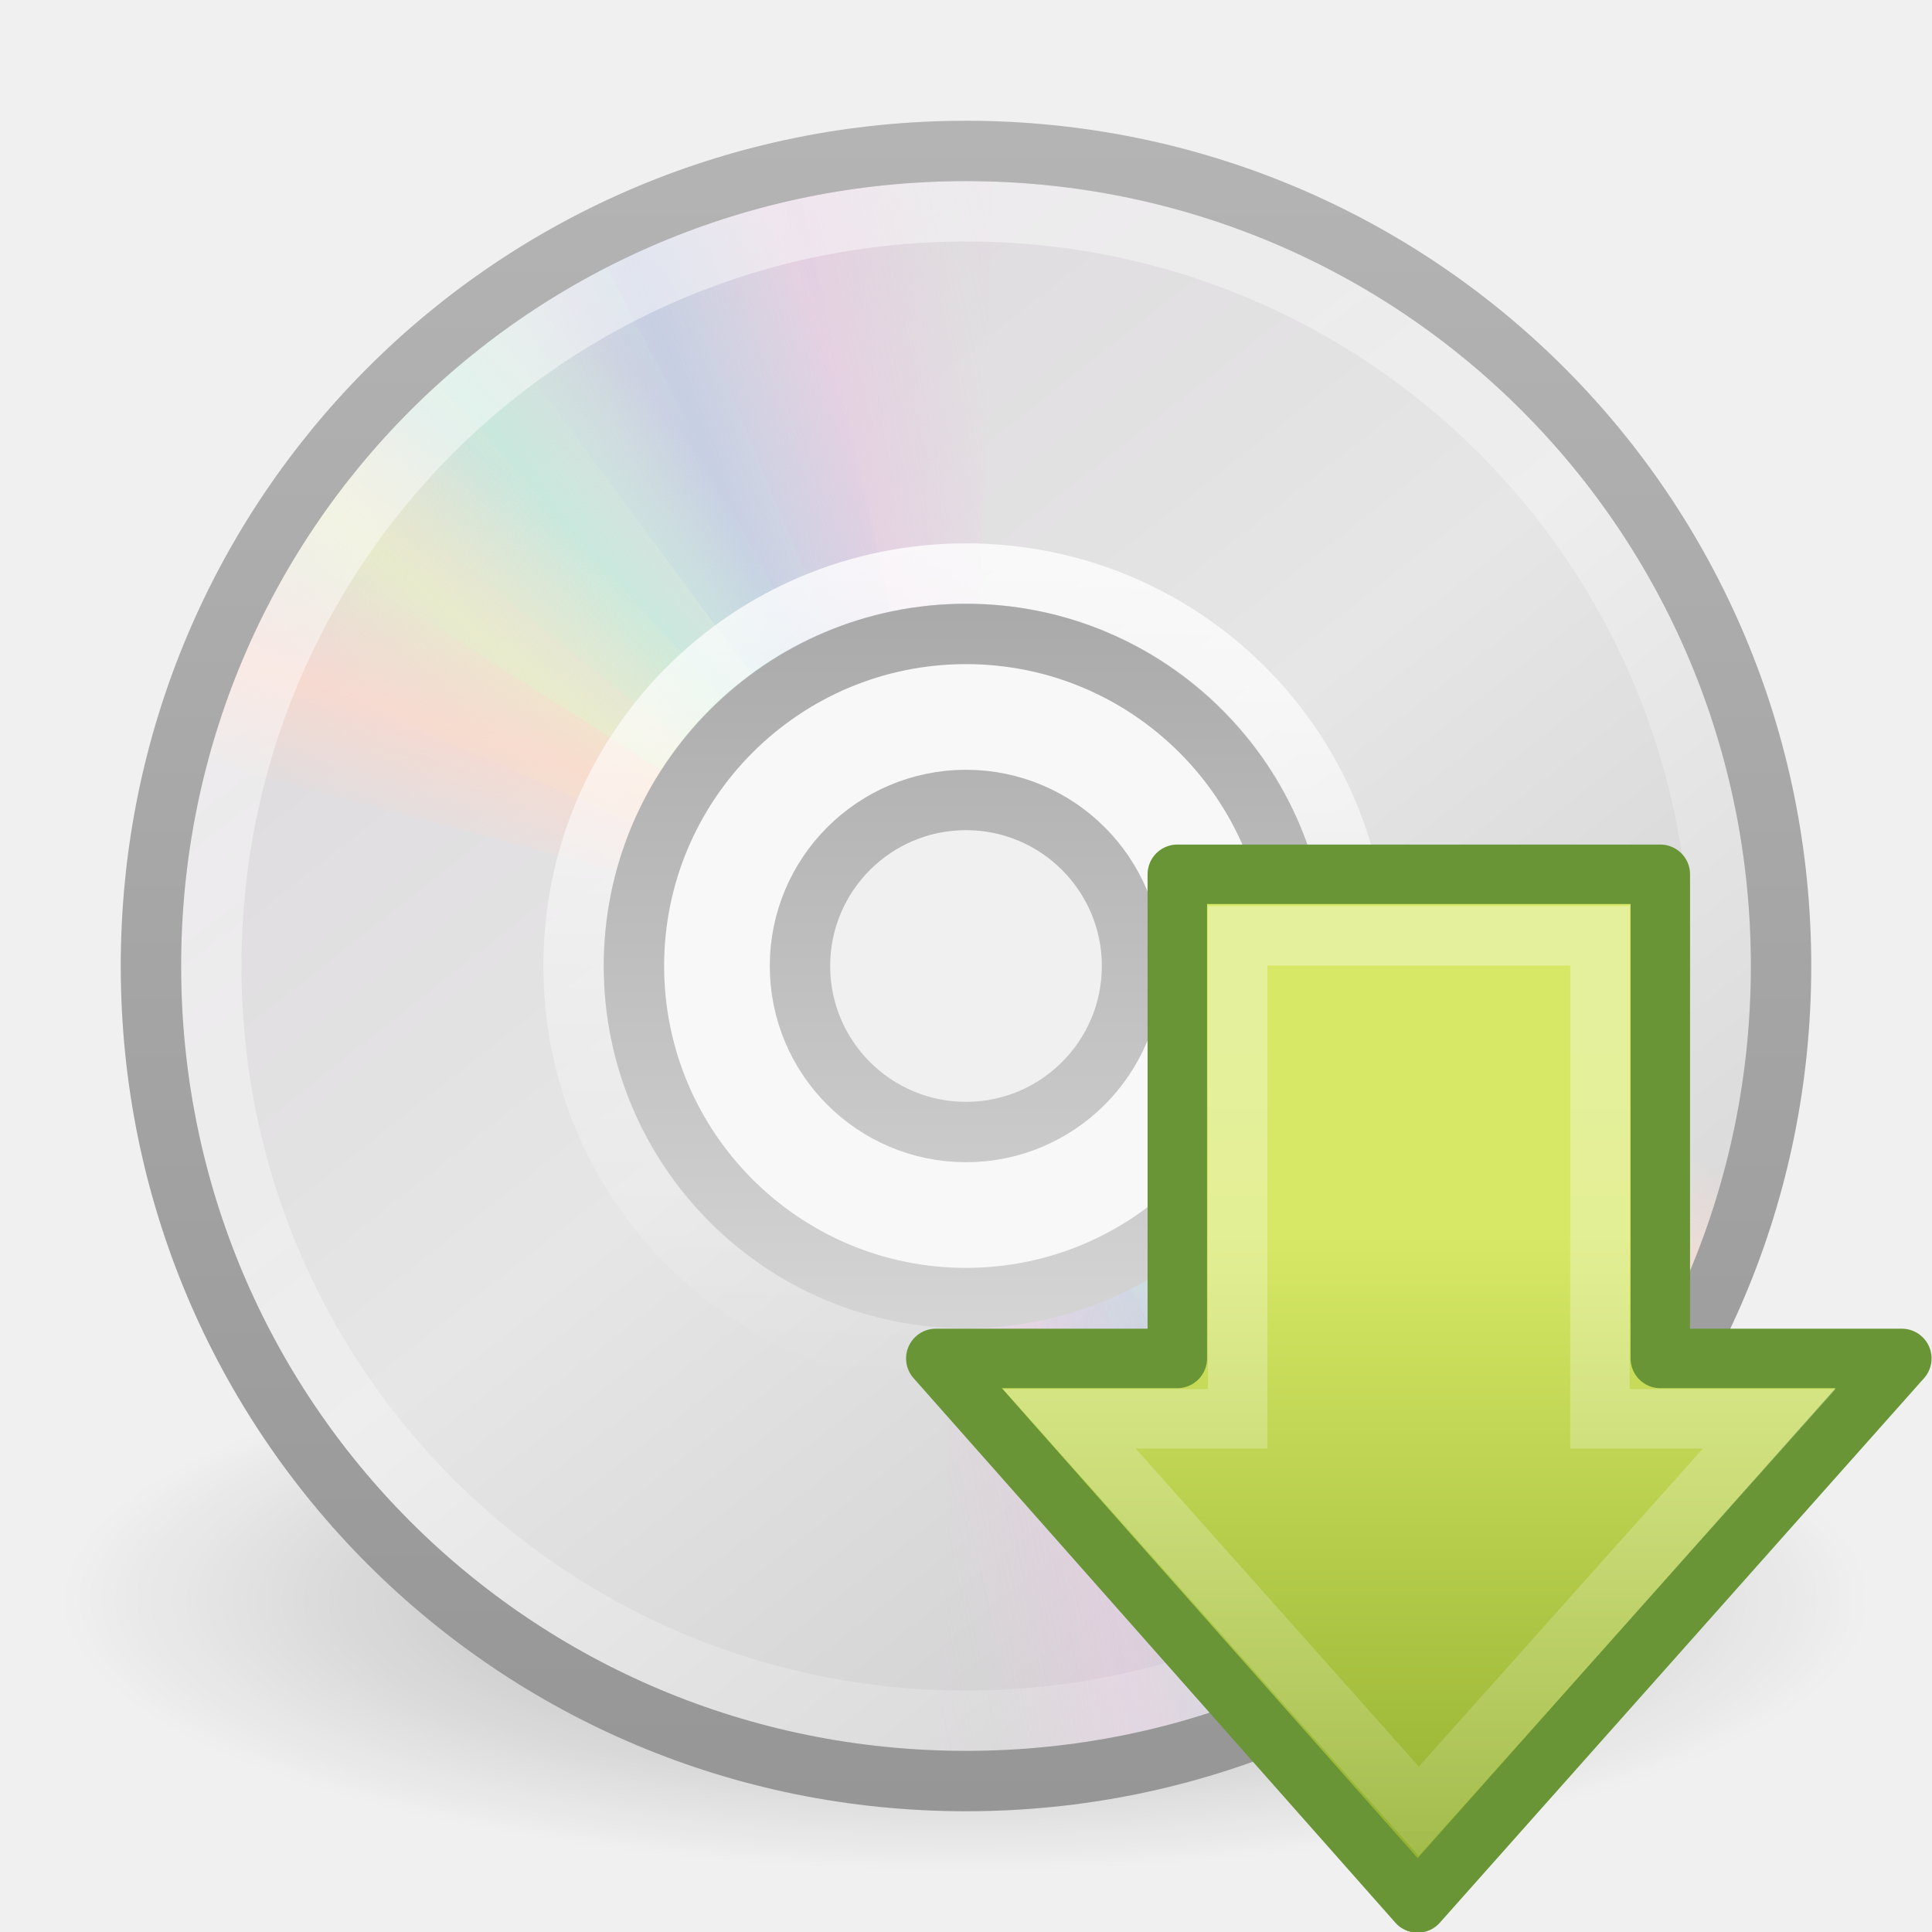
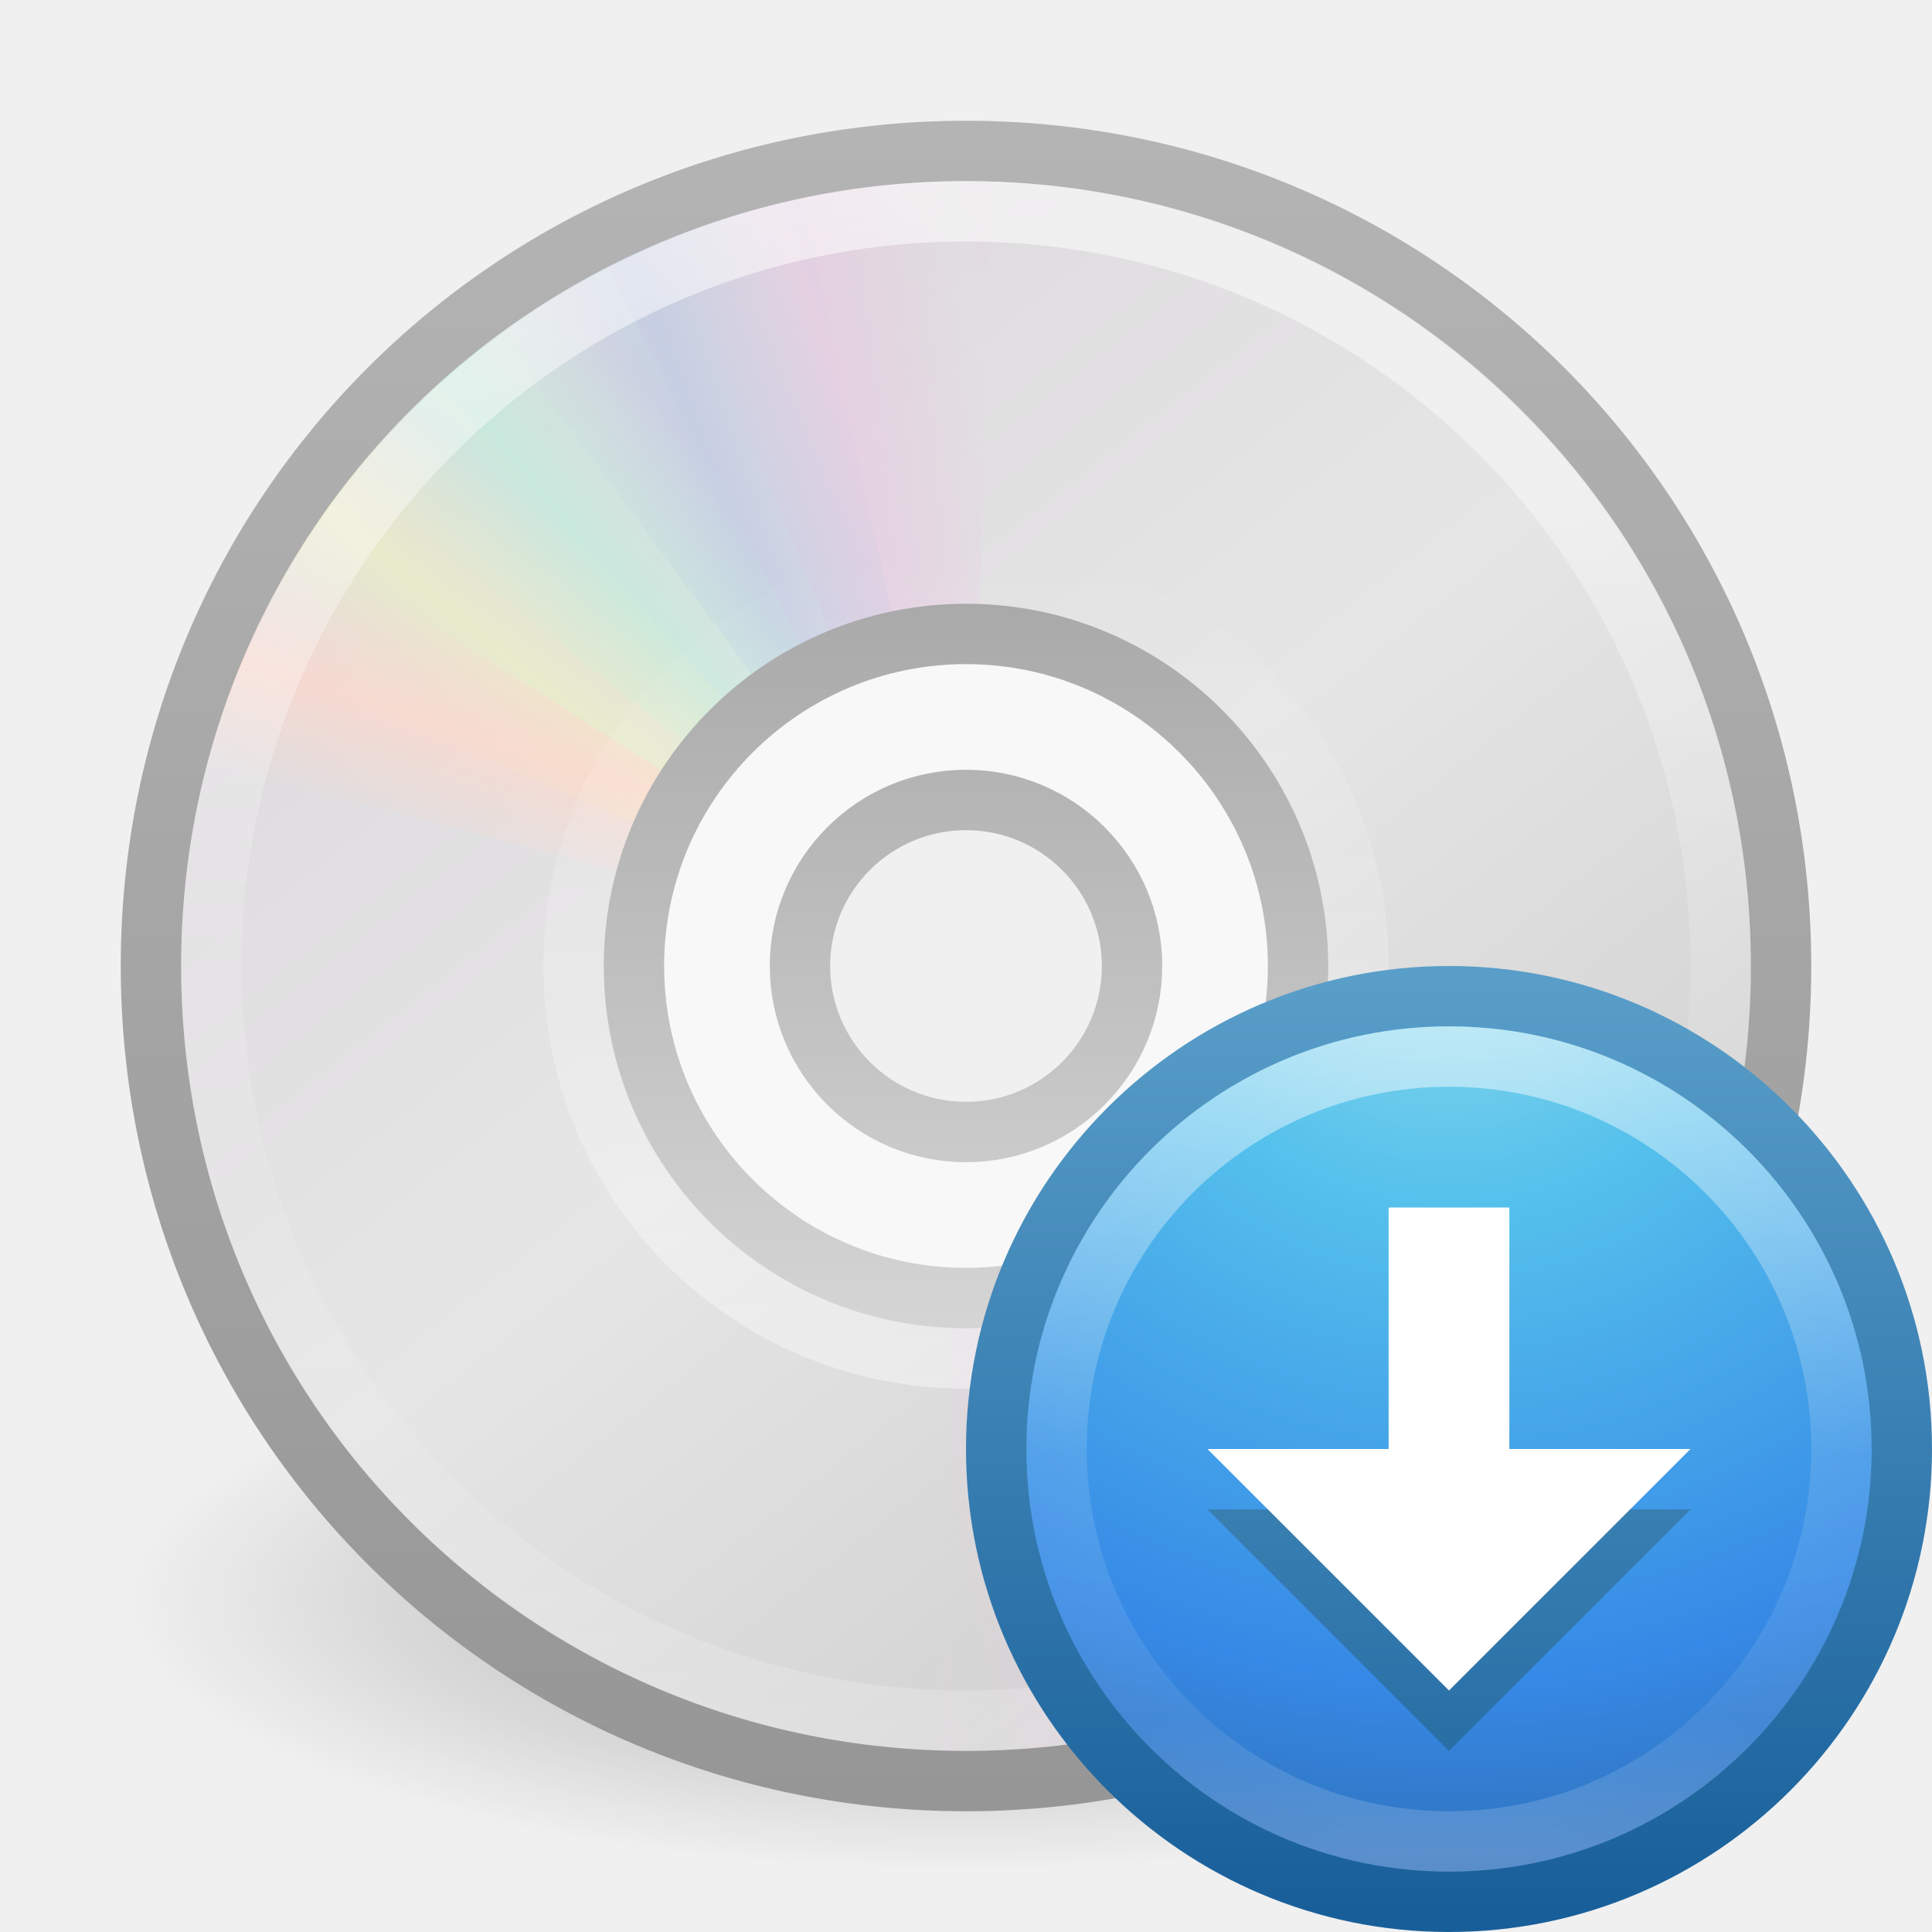
- <svg xmlns="http://www.w3.org/2000/svg" xmlns:xlink="http://www.w3.org/1999/xlink" version="1.0" width="32" height="32" id="svg3795">
-   <defs id="defs3797">
-     <linearGradient id="linearGradient2264">
-       <stop id="stop2266" style="stop-color:#d7e866;stop-opacity:1" offset="0" />
-       <stop id="stop2268" style="stop-color:#8cab2a;stop-opacity:1" offset="1" />
+ <svg xmlns="http://www.w3.org/2000/svg" xmlns:xlink="http://www.w3.org/1999/xlink" version="1.1" width="32" height="32" id="svg4106">
+   <defs id="defs4108">
+     <linearGradient x1="18.776" y1="4.038" x2="18.203" y2="45.962" id="linearGradient3406" xlink:href="#linearGradient6036" gradientUnits="userSpaceOnUse" gradientTransform="matrix(0.3283222,0,0,-0.3283221,8.006339,24.20805)" />
+     <linearGradient id="linearGradient6036">
+       <stop id="stop6038" style="stop-color:#ffffff;stop-opacity:1" offset="0" />
+       <stop id="stop6040" style="stop-color:#ffffff;stop-opacity:0" offset="1" />
    </linearGradient>
-     <linearGradient x1="28.315" y1="20.71" x2="0.816" y2="20.71" id="linearGradient2712" xlink:href="#linearGradient2264" gradientUnits="userSpaceOnUse" gradientTransform="matrix(0,-0.4186087,-0.406317,0,33.2073,32.28544)" />
-     <linearGradient id="linearGradient4222">
-       <stop id="stop4224" style="stop-color:#ffffff;stop-opacity:1" offset="0" />
-       <stop id="stop4226" style="stop-color:#ffffff;stop-opacity:0" offset="1" />
+     <linearGradient x1="71.204" y1="6.238" x2="71.204" y2="44.341" id="linearGradient3199" xlink:href="#linearGradient4011" gradientUnits="userSpaceOnUse" gradientTransform="matrix(0.6756756,0,0,0.6756756,-32.46859,-1.133269)" />
+     <linearGradient id="linearGradient4011">
+       <stop id="stop4013" style="stop-color:#ffffff;stop-opacity:1" offset="0" />
+       <stop id="stop4015" style="stop-color:#ffffff;stop-opacity:0.235" offset="0.508" />
+       <stop id="stop4017" style="stop-color:#ffffff;stop-opacity:0.157" offset="0.835" />
+       <stop id="stop4019" style="stop-color:#ffffff;stop-opacity:0.392" offset="1" />
    </linearGradient>
-     <linearGradient x1="13.472" y1="25.411" x2="57.726" y2="25.411" id="linearGradient2709" xlink:href="#linearGradient4222" gradientUnits="userSpaceOnUse" gradientTransform="matrix(0,0.4855051,-0.4690732,0,35.84984,10.77112)" />
-     <linearGradient id="linearGradient23419">
-       <stop id="stop23421" style="stop-color:#000000;stop-opacity:1" offset="0" />
-       <stop id="stop23423" style="stop-color:#000000;stop-opacity:0" offset="1" />
+     <linearGradient x1="21.448" y1="15.5" x2="21.448" y2="32.509" id="linearGradient3427" xlink:href="#linearGradient3428" gradientUnits="userSpaceOnUse" gradientTransform="matrix(0.6875,0,0,0.6875,-0.5000014,-0.5000005)" />
+     <linearGradient id="linearGradient3428">
+       <stop id="stop3430" style="stop-color:#aaaaaa;stop-opacity:1" offset="0" />
+       <stop id="stop3432" style="stop-color:#d4d4d4;stop-opacity:1" offset="1" />
    </linearGradient>
+     <linearGradient x1="20.019" y1="3" x2="20.019" y2="45.176" id="linearGradient3409" xlink:href="#linearGradient3772" gradientUnits="userSpaceOnUse" gradientTransform="matrix(0.6585366,0,0,0.6585366,0.195122,0.195122)" />
+     <linearGradient id="linearGradient3772">
+       <stop id="stop3774" style="stop-color:#b4b4b4;stop-opacity:1" offset="0" />
+       <stop id="stop3776" style="stop-color:#969696;stop-opacity:1" offset="1" />
+     </linearGradient>
+     <linearGradient x1="20.58" y1="10.775" x2="24.274" y2="9.862" id="linearGradient3436" xlink:href="#linearGradient3487" gradientUnits="userSpaceOnUse" spreadMethod="reflect" />
+     <linearGradient id="linearGradient3487">
+       <stop id="stop3489" style="stop-color:#e6cde2;stop-opacity:1" offset="0" />
+       <stop id="stop3491" style="stop-color:#e6cde2;stop-opacity:0" offset="1" />
+     </linearGradient>
+     <linearGradient x1="17.495" y1="11.2" x2="21.047" y2="9.796" id="linearGradient3438" xlink:href="#linearGradient3495" gradientUnits="userSpaceOnUse" spreadMethod="reflect" />
+     <linearGradient id="linearGradient3495">
+       <stop id="stop3497" style="stop-color:#c1cbe4;stop-opacity:1" offset="0" />
+       <stop id="stop3499" style="stop-color:#c1cbe4;stop-opacity:0" offset="1" />
+     </linearGradient>
+     <linearGradient x1="14.085" y1="13.046" x2="16.994" y2="10.732" id="linearGradient3440" xlink:href="#linearGradient3503" gradientUnits="userSpaceOnUse" spreadMethod="reflect" />
+     <linearGradient id="linearGradient3503">
+       <stop id="stop3505" style="stop-color:#c4ebdd;stop-opacity:1" offset="0" />
+       <stop id="stop3507" style="stop-color:#c4ebdd;stop-opacity:0" offset="1" />
+     </linearGradient>
+     <linearGradient x1="12.372" y1="16.188" x2="14.609" y2="13.462" id="linearGradient3442" xlink:href="#linearGradient3511" gradientUnits="userSpaceOnUse" spreadMethod="reflect" />
+     <linearGradient id="linearGradient3511">
+       <stop id="stop3513" style="stop-color:#ebeec7;stop-opacity:1" offset="0" />
+       <stop id="stop3515" style="stop-color:#ebeec7;stop-opacity:0" offset="1" />
+     </linearGradient>
+     <linearGradient x1="10.609" y1="17.886" x2="9.73" y2="20.613" id="linearGradient3444" xlink:href="#linearGradient3519" gradientUnits="userSpaceOnUse" spreadMethod="reflect" />
+     <linearGradient id="linearGradient3519">
+       <stop id="stop3521" style="stop-color:#fcd9cd;stop-opacity:1" offset="0" />
+       <stop id="stop3523" style="stop-color:#fcd9cd;stop-opacity:0" offset="1" />
+     </linearGradient>
+     <linearGradient x1="20.58" y1="10.775" x2="24.274" y2="9.862" id="linearGradient3446" xlink:href="#linearGradient3487" gradientUnits="userSpaceOnUse" spreadMethod="reflect" />
+     <linearGradient x1="17.495" y1="11.2" x2="21.047" y2="9.796" id="linearGradient3448" xlink:href="#linearGradient3495" gradientUnits="userSpaceOnUse" spreadMethod="reflect" />
+     <linearGradient x1="14.085" y1="13.046" x2="16.994" y2="10.732" id="linearGradient3450" xlink:href="#linearGradient3503" gradientUnits="userSpaceOnUse" spreadMethod="reflect" />
+     <linearGradient x1="12.372" y1="16.188" x2="14.609" y2="13.462" id="linearGradient3452" xlink:href="#linearGradient3511" gradientUnits="userSpaceOnUse" spreadMethod="reflect" />
+     <linearGradient x1="10.609" y1="17.886" x2="9.73" y2="20.613" id="linearGradient3454" xlink:href="#linearGradient3519" gradientUnits="userSpaceOnUse" spreadMethod="reflect" />
+     <linearGradient x1="12.274" y1="32.416" x2="35.391" y2="14.203" id="linearGradient3431" xlink:href="#linearGradient3263" gradientUnits="userSpaceOnUse" gradientTransform="matrix(0,0.7714354,-0.7714354,0,33.82016,-2.514453)" />
    <linearGradient x1="12.274" y1="32.416" x2="35.391" y2="14.203" id="linearGradient3263" gradientUnits="userSpaceOnUse">
      <stop id="stop3265" style="stop-color:#dedbde;stop-opacity:1" offset="0" />
      <stop id="stop3267" style="stop-color:#e6e6e6;stop-opacity:1" offset="0.5" />
      <stop id="stop3269" style="stop-color:#d2d2d2;stop-opacity:1" offset="1" />
    </linearGradient>
-     <linearGradient id="linearGradient3428">
-       <stop id="stop3430" style="stop-color:#aaaaaa;stop-opacity:1" offset="0" />
-       <stop id="stop3432" style="stop-color:#d4d4d4;stop-opacity:1" offset="1" />
+     <linearGradient id="linearGradient23419">
+       <stop id="stop23421" style="stop-color:#000000;stop-opacity:1" offset="0" />
+       <stop id="stop23423" style="stop-color:#000000;stop-opacity:0" offset="1" />
    </linearGradient>
-     <linearGradient id="linearGradient3519">
-       <stop id="stop3521" style="stop-color:#fcd9cd;stop-opacity:1" offset="0" />
-       <stop id="stop3523" style="stop-color:#fcd9cd;stop-opacity:0" offset="1" />
+     <radialGradient cx="23.335" cy="41.636" r="22.627" fx="23.335" fy="41.636" id="radialGradient4104" xlink:href="#linearGradient23419" gradientUnits="userSpaceOnUse" gradientTransform="matrix(0.6187184,0,0,0.1995182,1.562499,18.17786)" />
+     <linearGradient x1="24" y1="44" x2="24" y2="3.899" id="linearGradient3121" xlink:href="#linearGradient3707-319-631-407-324-3-8" gradientUnits="userSpaceOnUse" gradientTransform="matrix(0.3846511,0,0,0.3846511,-1.231625,-1.231626)" />
+     <radialGradient cx="5.78" cy="8.45" r="20" fx="5.78" fy="8.45" id="radialGradient3119" xlink:href="#linearGradient2867-449-88-871-390-598-476-591-434-148-57-177-3-8" gradientUnits="userSpaceOnUse" gradientTransform="matrix(0,0.8989257,-0.9509562,-1.6561642e-8,16.0354,-6.014685)" />
+     <linearGradient id="linearGradient3707-319-631-407-324-3-8">
+       <stop id="stop3760-7-3" style="stop-color:#185f9a;stop-opacity:1" offset="0" />
+       <stop id="stop3762-8-4" style="stop-color:#599ec9;stop-opacity:1" offset="1" />
    </linearGradient>
-     <linearGradient id="linearGradient3511">
-       <stop id="stop3513" style="stop-color:#ebeec7;stop-opacity:1" offset="0" />
-       <stop id="stop3515" style="stop-color:#ebeec7;stop-opacity:0" offset="1" />
+     <linearGradient id="linearGradient2867-449-88-871-390-598-476-591-434-148-57-177-3-8">
+       <stop id="stop3750-8-9" style="stop-color:#90dbec;stop-opacity:1" offset="0" />
+       <stop id="stop3752-3-2" style="stop-color:#55c1ec;stop-opacity:1" offset="0.262" />
+       <stop id="stop3754-7-2" style="stop-color:#3689e6;stop-opacity:1" offset="0.705" />
+       <stop id="stop3756-9-3" style="stop-color:#2b63a0;stop-opacity:1" offset="1" />
    </linearGradient>
-     <linearGradient id="linearGradient3503">
-       <stop id="stop3505" style="stop-color:#c4ebdd;stop-opacity:1" offset="0" />
-       <stop id="stop3507" style="stop-color:#c4ebdd;stop-opacity:0" offset="1" />
+     <linearGradient id="linearGradient4011-7">
+       <stop id="stop4013-1" style="stop-color:#ffffff;stop-opacity:1" offset="0" />
+       <stop id="stop4015-9" style="stop-color:#ffffff;stop-opacity:0.235" offset="0.508" />
+       <stop id="stop4017-8" style="stop-color:#ffffff;stop-opacity:0.157" offset="0.835" />
+       <stop id="stop4019-9" style="stop-color:#ffffff;stop-opacity:0.392" offset="1" />
    </linearGradient>
-     <linearGradient id="linearGradient3495">
-       <stop id="stop3497" style="stop-color:#c1cbe4;stop-opacity:1" offset="0" />
-       <stop id="stop3499" style="stop-color:#c1cbe4;stop-opacity:0" offset="1" />
+     <linearGradient x1="71.204" y1="6.238" x2="71.204" y2="44.341" id="linearGradient3071" xlink:href="#linearGradient4011-7" gradientUnits="userSpaceOnUse" gradientTransform="matrix(0.3513514,0,0,0.3513514,-17.20367,-0.9093001)" />
+     <linearGradient id="linearGradient3707-319-631-407-324-3-8-2">
+       <stop id="stop3760-7-3-6" style="stop-color:#185f9a;stop-opacity:1" offset="0" />
+       <stop id="stop3762-8-4-8" style="stop-color:#599ec9;stop-opacity:1" offset="1" />
    </linearGradient>
-     <linearGradient id="linearGradient3487">
-       <stop id="stop3489" style="stop-color:#e6cde2;stop-opacity:1" offset="0" />
-       <stop id="stop3491" style="stop-color:#e6cde2;stop-opacity:0" offset="1" />
-     </linearGradient>
-     <linearGradient id="linearGradient3772">
-       <stop id="stop3774" style="stop-color:#b4b4b4;stop-opacity:1" offset="0" />
-       <stop id="stop3776" style="stop-color:#969696;stop-opacity:1" offset="1" />
-     </linearGradient>
-     <linearGradient id="linearGradient6036">
-       <stop id="stop6038" style="stop-color:#ffffff;stop-opacity:1" offset="0" />
-       <stop id="stop6040" style="stop-color:#ffffff;stop-opacity:0" offset="1" />
-     </linearGradient>
-     <linearGradient x1="18.776" y1="4.038" x2="18.203" y2="45.962" id="linearGradient3406" xlink:href="#linearGradient6036" gradientUnits="userSpaceOnUse" gradientTransform="matrix(0.3283222,0,0,0.3283221,8.006339,7.791948)" />
-     <linearGradient x1="20.019" y1="3" x2="20.019" y2="45.176" id="linearGradient3409" xlink:href="#linearGradient3772" gradientUnits="userSpaceOnUse" gradientTransform="matrix(0.6585366,0,0,0.6585366,0.195122,0.1951224)" />
-     <linearGradient x1="10.502" y1="3.61" x2="48.799" y2="54.698" id="linearGradient3412" xlink:href="#linearGradient6036" gradientUnits="userSpaceOnUse" gradientTransform="matrix(0.6313887,0,0,0.6313887,0.6275783,0.2152854)" />
-     <linearGradient x1="21.448" y1="15.5" x2="21.448" y2="32.509" id="linearGradient3427" xlink:href="#linearGradient3428" gradientUnits="userSpaceOnUse" gradientTransform="matrix(0.6875,0,0,0.6875,-0.5000014,-0.5000001)" />
-     <linearGradient x1="12.274" y1="32.416" x2="35.391" y2="14.203" id="linearGradient3431" xlink:href="#linearGradient3263" gradientUnits="userSpaceOnUse" gradientTransform="matrix(0,0.7714354,-0.7714354,0,33.82016,-2.514453)" />
-     <radialGradient cx="23.335" cy="41.636" r="22.627" fx="23.335" fy="41.636" id="radialGradient3434" xlink:href="#linearGradient23419" gradientUnits="userSpaceOnUse" gradientTransform="matrix(0.6629126,0,0,0.1988553,0.5312494,18.22045)" />
-     <linearGradient x1="20.58" y1="10.775" x2="24.274" y2="9.862" id="linearGradient3436" xlink:href="#linearGradient3487" gradientUnits="userSpaceOnUse" spreadMethod="reflect" />
-     <linearGradient x1="17.495" y1="11.2" x2="21.047" y2="9.796" id="linearGradient3438" xlink:href="#linearGradient3495" gradientUnits="userSpaceOnUse" spreadMethod="reflect" />
-     <linearGradient x1="14.085" y1="13.046" x2="16.994" y2="10.732" id="linearGradient3440" xlink:href="#linearGradient3503" gradientUnits="userSpaceOnUse" spreadMethod="reflect" />
-     <linearGradient x1="12.372" y1="16.188" x2="14.609" y2="13.462" id="linearGradient3442" xlink:href="#linearGradient3511" gradientUnits="userSpaceOnUse" spreadMethod="reflect" />
-     <linearGradient x1="10.609" y1="17.886" x2="9.73" y2="20.613" id="linearGradient3444" xlink:href="#linearGradient3519" gradientUnits="userSpaceOnUse" spreadMethod="reflect" />
-     <linearGradient x1="20.58" y1="10.775" x2="24.274" y2="9.862" id="linearGradient3446" xlink:href="#linearGradient3487" gradientUnits="userSpaceOnUse" spreadMethod="reflect" />
-     <linearGradient x1="17.495" y1="11.2" x2="21.047" y2="9.796" id="linearGradient3448" xlink:href="#linearGradient3495" gradientUnits="userSpaceOnUse" spreadMethod="reflect" />
-     <linearGradient x1="14.085" y1="13.046" x2="16.994" y2="10.732" id="linearGradient3450" xlink:href="#linearGradient3503" gradientUnits="userSpaceOnUse" spreadMethod="reflect" />
-     <linearGradient x1="12.372" y1="16.188" x2="14.609" y2="13.462" id="linearGradient3452" xlink:href="#linearGradient3511" gradientUnits="userSpaceOnUse" spreadMethod="reflect" />
-     <linearGradient x1="10.609" y1="17.886" x2="9.73" y2="20.613" id="linearGradient3454" xlink:href="#linearGradient3519" gradientUnits="userSpaceOnUse" spreadMethod="reflect" />
+     <linearGradient x1="7.856" y1="15.856" x2="7.856" y2="-0.122" id="linearGradient4037-4" xlink:href="#linearGradient3707-319-631-407-324-3-8-2" gradientUnits="userSpaceOnUse" gradientTransform="translate(0,1.155436)" />
  </defs>
-   <path d="M 31,26.5 C 31.001,28.985 24.285,31 16,31 7.715,31 0.999,28.985 1,26.5 0.999,24.015 7.715,22 16,22 c 8.285,0 15.001,2.015 15,4.5 l 0,0 z" id="path23417" style="opacity:0.3;fill:url(#radialGradient3434);fill-opacity:1;fill-rule:evenodd;stroke:none;stroke-width:2;marker:none;visibility:visible;display:inline;overflow:visible" />
-   <path d="M 29.5,16 C 29.5,8.517 23.483,2.5 16,2.5 8.517,2.5 2.5,8.517 2.5,16 c -1.3e-6,7.483 6.017,13.5 13.5,13.5 7.483,-1e-6 13.5,-6.017 13.5,-13.5 z m -8.232,0 c 0,3.044 -2.224,5.268 -5.268,5.268 -3.044,0 -5.268,-2.224 -5.268,-5.268 0,-3.044 2.224,-5.268 5.268,-5.268 3.044,0 5.268,2.224 5.268,5.268 z" id="path2781" style="fill:url(#linearGradient3431);fill-rule:nonzero;stroke:none" />
-   <path d="m 16,10.732 c -2.908,0 -5.268,2.36 -5.268,5.268 0,2.908 2.36,5.268 5.268,5.268 2.908,0 5.268,-2.36 5.268,-5.268 0,-2.908 -2.36,-5.268 -5.268,-5.268 l 0,0 z m 0,2.634 c 1.454,0 2.634,1.18 2.634,2.634 0,1.454 -1.18,2.634 -2.634,2.634 -1.454,0 -2.634,-1.18 -2.634,-2.634 0,-1.454 1.18,-2.634 2.634,-2.634 l 0,0 z" id="path2474" style="opacity:0.5;fill:#ffffff;fill-opacity:1;fill-rule:nonzero;stroke:none;stroke-width:1;marker:none;visibility:visible;display:inline;overflow:visible;enable-background:accumulate" />
-   <g transform="matrix(0.6585366,0,0,0.6585366,0.195122,0.1951224)" id="g3527">
-     <path d="m 24,3.5 c -2.976,0 -5.797,0.621 -8.344,1.75 L 20.625,16.344 C 21.66,15.885 22.795,15.625 24,15.625 c 0.032,0 0.062,-3.6e-4 0.094,0 l 0,-12.125 C 24.062,3.5 24.031,3.5 24,3.5 z" transform="matrix(0.9996011,0.02824295,-0.02824295,0.9996011,0.6924114,-0.6708346)" id="path3296" style="opacity:0.8;fill:url(#linearGradient3446);fill-opacity:1;fill-rule:nonzero;stroke:none" />
-     <path d="m 19.597,3.998 c -2.907,0.638 -5.53,1.849 -7.775,3.497 l 7.23,9.772 c 0.913,-0.67 1.966,-1.167 3.143,-1.425 0.031,-0.007 0.06,-0.014 0.092,-0.02 L 19.689,3.977 c -0.031,0.007 -0.061,0.013 -0.092,0.02 l -3e-6,3e-7 z" id="path3308" style="opacity:0.8;fill:url(#linearGradient3448);fill-opacity:1;fill-rule:nonzero;stroke:none" />
-     <path d="M 14.558,5.845 C 11.916,7.213 9.695,9.062 7.953,11.235 l 9.513,7.567 c 0.709,-0.883 1.597,-1.636 2.667,-2.19 0.028,-0.015 0.055,-0.029 0.083,-0.043 L 14.641,5.802 c -0.028,0.014 -0.055,0.029 -0.083,0.043 l -4e-6,-3e-7 z" id="path3310" style="opacity:0.8;fill:url(#linearGradient3450);fill-opacity:1;fill-rule:nonzero;stroke:none" />
-     <path d="M 10.169,8.933 C 7.97,10.939 6.304,13.299 5.184,15.85 L 16.331,20.697 c 0.456,-1.037 1.119,-1.994 2.009,-2.806 0.024,-0.022 0.045,-0.042 0.069,-0.063 L 10.238,8.87 c -0.023,0.021 -0.046,0.042 -0.069,0.063 l -1e-6,-3e-7 z" id="path3312" style="opacity:0.8;fill:url(#linearGradient3452);fill-opacity:1;fill-rule:nonzero;stroke:none" />
-     <path d="m 6.781,12.969 c -0.017,0.026 -0.046,0.067 -0.062,0.094 -1.148,1.793 -1.962,3.681 -2.5,5.625 l 11.75,3.125 C 16.184,21.049 16.487,20.298 16.938,19.594 16.955,19.567 16.982,19.527 17,19.5 L 6.781,12.969 z" id="path3314" style="opacity:0.8;fill:url(#linearGradient3454);fill-opacity:1;fill-rule:nonzero;stroke:none" />
+   <g id="layer1">
+     <path d="M 30,26.485 C 30.001,28.978 23.732,31 16,31 8.268,31 1.999,28.978 2,26.485 1.999,23.992 8.268,21.97 16,21.97 c 7.732,0 14.001,2.022 14,4.515 z" id="path23417" style="opacity:0.3;fill:url(#radialGradient4104);fill-opacity:1;fill-rule:evenodd;stroke:none;stroke-width:2;marker:none;visibility:visible;display:inline;overflow:visible" />
+     <path d="M 29.5,16 C 29.5,8.517 23.483,2.5 16,2.5 8.517,2.5 2.5,8.517 2.5,16 c -1.3e-6,7.483 6.017,13.5 13.5,13.5 7.483,-1e-6 13.5,-6.017 13.5,-13.5 z m -8.232,0 c 0,3.044 -2.224,5.268 -5.268,5.268 -3.044,0 -5.268,-2.224 -5.268,-5.268 0,-3.044 2.224,-5.268 5.268,-5.268 3.044,0 5.268,2.224 5.268,5.268 z" id="path2781" style="fill:url(#linearGradient3431);fill-rule:nonzero;stroke:none" />
+     <path d="m 16,10.732 c -2.908,0 -5.268,2.36 -5.268,5.268 0,2.908 2.36,5.268 5.268,5.268 2.908,0 5.268,-2.36 5.268,-5.268 0,-2.908 -2.36,-5.268 -5.268,-5.268 z m 0,2.634 c 1.454,0 2.634,1.18 2.634,2.634 0,1.454 -1.18,2.634 -2.634,2.634 -1.454,0 -2.634,-1.18 -2.634,-2.634 0,-1.454 1.18,-2.634 2.634,-2.634 z" id="path2474" style="opacity:0.5;fill:#ffffff;fill-opacity:1;fill-rule:nonzero;stroke:none;stroke-width:1;marker:none;visibility:visible;display:inline;overflow:visible;enable-background:accumulate" />
+     <g transform="matrix(0.6585366,0,0,0.6585366,0.195122,0.195122)" id="g3527">
+       <path d="m 24,3.5 c -2.976,0 -5.797,0.621 -8.344,1.75 L 20.625,16.344 C 21.66,15.885 22.795,15.625 24,15.625 c 0.032,0 0.062,-3.6e-4 0.094,0 l 0,-12.125 C 24.062,3.5 24.031,3.5 24,3.5 z" transform="matrix(0.9996011,0.02824295,-0.02824295,0.9996011,0.6924114,-0.6708346)" id="path3296" style="opacity:0.8;fill:url(#linearGradient3446);fill-opacity:1;fill-rule:nonzero;stroke:none" />
+       <path d="m 19.597,3.998 c -2.907,0.638 -5.53,1.849 -7.775,3.497 l 7.23,9.772 c 0.913,-0.67 1.966,-1.167 3.143,-1.425 0.031,-0.007 0.06,-0.014 0.092,-0.02 L 19.689,3.977 c -0.031,0.007 -0.061,0.013 -0.092,0.02 z" id="path3308" style="opacity:0.8;fill:url(#linearGradient3448);fill-opacity:1;fill-rule:nonzero;stroke:none" />
+       <path d="M 14.558,5.845 C 11.916,7.213 9.695,9.062 7.953,11.235 l 9.513,7.567 c 0.709,-0.883 1.597,-1.636 2.667,-2.19 0.028,-0.015 0.055,-0.029 0.083,-0.043 L 14.641,5.802 c -0.028,0.014 -0.055,0.029 -0.083,0.043 z" id="path3310" style="opacity:0.8;fill:url(#linearGradient3450);fill-opacity:1;fill-rule:nonzero;stroke:none" />
+       <path d="M 10.169,8.933 C 7.97,10.939 6.304,13.299 5.184,15.85 L 16.331,20.697 c 0.456,-1.037 1.119,-1.994 2.009,-2.806 0.024,-0.022 0.045,-0.042 0.069,-0.063 L 10.238,8.87 c -0.023,0.021 -0.046,0.042 -0.069,0.063 z" id="path3312" style="opacity:0.8;fill:url(#linearGradient3452);fill-opacity:1;fill-rule:nonzero;stroke:none" />
+       <path d="m 6.781,12.969 c -0.017,0.026 -0.046,0.067 -0.062,0.094 -1.148,1.793 -1.962,3.681 -2.5,5.625 l 11.75,3.125 C 16.184,21.049 16.487,20.298 16.938,19.594 16.955,19.567 16.982,19.527 17,19.5 L 6.781,12.969 z" id="path3314" style="opacity:0.8;fill:url(#linearGradient3454);fill-opacity:1;fill-rule:nonzero;stroke:none" />
+     </g>
+     <g transform="matrix(-0.6585366,0,0,-0.6585366,31.80488,31.80488)" id="g3642" style="opacity:0.8">
+       <path d="m 24,3.5 c -2.976,0 -5.797,0.621 -8.344,1.75 L 20.625,16.344 C 21.66,15.885 22.795,15.625 24,15.625 c 0.032,0 0.062,-3.6e-4 0.094,0 l 0,-12.125 C 24.062,3.5 24.031,3.5 24,3.5 z" transform="matrix(0.9996011,0.02824295,-0.02824295,0.9996011,0.6924114,-0.6708346)" id="path3644" style="opacity:0.8;fill:url(#linearGradient3436);fill-opacity:1;fill-rule:nonzero;stroke:none" />
+       <path d="m 19.597,3.998 c -2.907,0.638 -5.53,1.849 -7.775,3.497 l 7.23,9.772 c 0.913,-0.67 1.966,-1.167 3.143,-1.425 0.031,-0.007 0.06,-0.014 0.092,-0.02 L 19.689,3.977 c -0.031,0.007 -0.061,0.013 -0.092,0.02 z" id="path3646" style="opacity:0.8;fill:url(#linearGradient3438);fill-opacity:1;fill-rule:nonzero;stroke:none" />
+       <path d="M 14.558,5.845 C 11.916,7.213 9.695,9.062 7.953,11.235 l 9.513,7.567 c 0.709,-0.883 1.597,-1.636 2.667,-2.19 0.028,-0.015 0.055,-0.029 0.083,-0.043 L 14.641,5.802 c -0.028,0.014 -0.055,0.029 -0.083,0.043 z" id="path3648" style="opacity:0.8;fill:url(#linearGradient3440);fill-opacity:1;fill-rule:nonzero;stroke:none" />
+       <path d="M 10.169,8.933 C 7.97,10.939 6.304,13.299 5.184,15.85 L 16.331,20.697 c 0.456,-1.037 1.119,-1.994 2.009,-2.806 0.024,-0.022 0.045,-0.042 0.069,-0.063 L 10.238,8.87 c -0.023,0.021 -0.046,0.042 -0.069,0.063 z" id="path3650" style="opacity:0.8;fill:url(#linearGradient3442);fill-opacity:1;fill-rule:nonzero;stroke:none" />
+       <path d="m 6.781,12.969 c -0.017,0.026 -0.046,0.067 -0.062,0.094 -1.148,1.793 -1.962,3.681 -2.5,5.625 l 11.75,3.125 C 16.184,21.049 16.487,20.298 16.938,19.594 16.955,19.567 16.982,19.527 17,19.5 L 6.781,12.969 z" id="path3652" style="opacity:0.8;fill:url(#linearGradient3444);fill-opacity:1;fill-rule:nonzero;stroke:none" />
+     </g>
+     <path d="M 16,2.5 C 8.517,2.5 2.5,8.517 2.5,16 2.5,23.483 8.517,29.5 16,29.5 23.483,29.5 29.5,23.483 29.5,16 29.5,8.517 23.483,2.5 16,2.5 z" id="path3287" style="fill:none;stroke:url(#linearGradient3409);stroke-width:1;stroke-miterlimit:4;stroke-opacity:1" />
+     <path d="M 16,10.5 C 12.964,10.5 10.5,12.964 10.5,16 c 0,3.036 2.464,5.5 5.5,5.5 3.036,0 5.5,-2.464 5.5,-5.5 0,-3.036 -2.464,-5.5 -5.5,-5.5 z m 0,2.75 c 1.518,0 2.75,1.232 2.75,2.75 0,1.518 -1.232,2.75 -2.75,2.75 -1.518,0 -2.75,-1.232 -2.75,-2.75 0,-1.518 1.232,-2.75 2.75,-2.75 z" id="path3418" style="fill:none;stroke:url(#linearGradient3427);stroke-width:1;stroke-linecap:butt;stroke-linejoin:round;stroke-miterlimit:4;stroke-opacity:1;stroke-dasharray:none;stroke-dashoffset:0;marker:none;visibility:visible;display:inline;overflow:visible;enable-background:accumulate" />
+     <path d="M 28.5,16 C 28.5,22.903 22.903,28.5 16,28.5 9.097,28.5 3.5,22.903 3.5,16 3.5,9.096 9.097,3.5 16,3.5 22.903,3.5 28.5,9.096 28.5,16 l 0,0 z" id="path8655" style="opacity:0.55;color:#000000;fill:none;stroke:url(#linearGradient3199);stroke-width:1;stroke-linecap:round;stroke-linejoin:round;stroke-miterlimit:4;stroke-opacity:1;stroke-dasharray:none;stroke-dashoffset:0;marker:none;visibility:visible;display:inline;overflow:visible;enable-background:accumulate" />
+     <path d="M 16,22.5 C 12.397,22.5 9.5,19.603 9.5,16 c 0,-3.603 2.897,-6.5 6.5,-6.5 3.603,0 6.5,2.897 6.5,6.5 0,3.603 -2.897,6.5 -6.5,6.5 l 0,0 0,0 z" id="path3281" style="opacity:0.4;fill:none;stroke:url(#linearGradient3406);stroke-width:1;stroke-miterlimit:4;stroke-opacity:1" />
  </g>
-   <g transform="matrix(-0.6585366,0,0,-0.6585366,31.80488,31.80488)" id="g3642" style="opacity:0.8">
-     <path d="m 24,3.5 c -2.976,0 -5.797,0.621 -8.344,1.75 L 20.625,16.344 C 21.66,15.885 22.795,15.625 24,15.625 c 0.032,0 0.062,-3.6e-4 0.094,0 l 0,-12.125 C 24.062,3.5 24.031,3.5 24,3.5 z" transform="matrix(0.9996011,0.02824295,-0.02824295,0.9996011,0.6924114,-0.6708346)" id="path3644" style="opacity:0.8;fill:url(#linearGradient3436);fill-opacity:1;fill-rule:nonzero;stroke:none" />
-     <path d="m 19.597,3.998 c -2.907,0.638 -5.53,1.849 -7.775,3.497 l 7.23,9.772 c 0.913,-0.67 1.966,-1.167 3.143,-1.425 0.031,-0.007 0.06,-0.014 0.092,-0.02 L 19.689,3.977 c -0.031,0.007 -0.061,0.013 -0.092,0.02 l -3e-6,3e-7 z" id="path3646" style="opacity:0.8;fill:url(#linearGradient3438);fill-opacity:1;fill-rule:nonzero;stroke:none" />
-     <path d="M 14.558,5.845 C 11.916,7.213 9.695,9.062 7.953,11.235 l 9.513,7.567 c 0.709,-0.883 1.597,-1.636 2.667,-2.19 0.028,-0.015 0.055,-0.029 0.083,-0.043 L 14.641,5.802 c -0.028,0.014 -0.055,0.029 -0.083,0.043 l -4e-6,-3e-7 z" id="path3648" style="opacity:0.8;fill:url(#linearGradient3440);fill-opacity:1;fill-rule:nonzero;stroke:none" />
-     <path d="M 10.169,8.933 C 7.97,10.939 6.304,13.299 5.184,15.85 L 16.331,20.697 c 0.456,-1.037 1.119,-1.994 2.009,-2.806 0.024,-0.022 0.045,-0.042 0.069,-0.063 L 10.238,8.87 c -0.023,0.021 -0.046,0.042 -0.069,0.063 l -1e-6,-3e-7 z" id="path3650" style="opacity:0.8;fill:url(#linearGradient3442);fill-opacity:1;fill-rule:nonzero;stroke:none" />
-     <path d="m 6.781,12.969 c -0.017,0.026 -0.046,0.067 -0.062,0.094 -1.148,1.793 -1.962,3.681 -2.5,5.625 l 11.75,3.125 C 16.184,21.049 16.487,20.298 16.938,19.594 16.955,19.567 16.982,19.527 17,19.5 L 6.781,12.969 z" id="path3652" style="opacity:0.8;fill:url(#linearGradient3444);fill-opacity:1;fill-rule:nonzero;stroke:none" />
+   <g transform="translate(16,16)" id="layer1-5">
+     <path d="m 8,0.5 c -4.138,0 -7.5,3.362 -7.5,7.5 C 0.5,12.138 3.862,15.5 8,15.5 12.138,15.5 15.5,12.138 15.5,8 15.5,3.862 12.138,0.5 8,0.5 z" id="path2555-7" style="color:#000000;fill:url(#radialGradient3119);fill-opacity:1;fill-rule:nonzero;stroke:url(#linearGradient3121);stroke-width:1;stroke-linecap:round;stroke-linejoin:round;stroke-miterlimit:4;stroke-opacity:1;stroke-dasharray:none;stroke-dashoffset:0;marker:none;visibility:visible;display:inline;overflow:visible;enable-background:accumulate" />
+     <path d="M 14.5,8 C 14.5,11.59 11.59,14.5 8,14.5 4.41,14.5 1.5,11.59 1.5,8 1.5,4.41 4.41,1.5 8,1.5 11.59,1.5 14.5,4.41 14.5,8 l 0,0 z" id="path8655-6" style="opacity:0.5;color:#000000;fill:none;stroke:url(#linearGradient3071);stroke-width:1;stroke-linecap:round;stroke-linejoin:round;stroke-miterlimit:4;stroke-opacity:1;stroke-dasharray:none;stroke-dashoffset:0;marker:none;visibility:visible;display:inline;overflow:visible;enable-background:accumulate" />
+     <path d="M 7,5 7,9 4,9 8,13 12,9 9,9 9,5 z" id="rect3005-8" style="color:#000000;fill:url(#linearGradient4037-4);fill-opacity:1;fill-rule:nonzero;stroke:none;stroke-width:1;marker:none;visibility:visible;display:inline;overflow:visible;enable-background:accumulate" />
+     <path d="M 7,4 7,8 4,8 8,12 12,8 9,8 9,4 z" id="rect3005" style="color:#000000;fill:#ffffff;fill-opacity:1;fill-rule:nonzero;stroke:none;stroke-width:1;marker:none;visibility:visible;display:inline;overflow:visible;enable-background:accumulate" />
  </g>
-   <path d="M 16,3.5 C 9.071,3.5 3.5,9.071 3.5,16 c 0,6.929 5.571,12.5 12.5,12.5 6.929,0 12.5,-5.571 12.5,-12.5 0,-6.929 -5.571,-12.5 -12.5,-12.5 l 0,0 0,0 0,0 z" id="path2787" style="opacity:0.5;fill:none;stroke:url(#linearGradient3412);stroke-width:1;stroke-miterlimit:4;stroke-opacity:1" />
-   <path d="M 16,2.5 C 8.517,2.5 2.5,8.517 2.5,16 2.5,23.483 8.517,29.5 16,29.5 23.483,29.5 29.5,23.483 29.5,16 29.5,8.517 23.483,2.5 16,2.5 z" id="path3287" style="fill:none;stroke:url(#linearGradient3409);stroke-width:1;stroke-miterlimit:4;stroke-opacity:1" />
-   <path d="M 16,9.5 C 12.397,9.5 9.5,12.397 9.5,16 9.5,19.603 12.397,22.5 16,22.5 c 3.603,0 6.5,-2.897 6.5,-6.5 0,-3.603 -2.897,-6.5 -6.5,-6.5 l 0,0 0,0 0,0 z" id="path3281" style="opacity:0.8;fill:none;stroke:url(#linearGradient3406);stroke-width:1;stroke-miterlimit:4;stroke-opacity:1" />
-   <path d="M 16,10.5 C 12.964,10.5 10.5,12.964 10.5,16 c 0,3.036 2.464,5.5 5.5,5.5 3.036,0 5.5,-2.464 5.5,-5.5 0,-3.036 -2.464,-5.5 -5.5,-5.5 l 0,0 z m 0,2.75 c 1.518,0 2.75,1.232 2.75,2.75 0,1.518 -1.232,2.75 -2.75,2.75 -1.518,0 -2.75,-1.232 -2.75,-2.75 0,-1.518 1.232,-2.75 2.75,-2.75 l 0,0 z" id="path3418" style="fill:none;stroke:url(#linearGradient3427);stroke-width:1;stroke-linecap:butt;stroke-linejoin:round;stroke-miterlimit:4;stroke-opacity:1;stroke-dasharray:none;stroke-dashoffset:0;marker:none;visibility:visible;display:inline;overflow:visible;enable-background:accumulate" />
-   <path d="M 31.5,22.5 23.48,31.519 15.5,22.5 l 4,0 0,-8.019 8,0 0,8.019 4,0 z" id="path2711" style="fill:url(#linearGradient2712);fill-opacity:1;fill-rule:nonzero;stroke:#699536;stroke-width:0.985;stroke-linecap:round;stroke-linejoin:round;stroke-miterlimit:4;stroke-opacity:1;stroke-dasharray:none;stroke-dashoffset:0;marker:none;visibility:visible;display:inline;overflow:visible" />
-   <path d="m 29.305,23.5 -5.805,6.5 -5.787,-6.5 2.787,0 0,-8 6,0 0,8 2.805,0 z" id="path2713" style="opacity:0.354;fill:none;stroke:url(#linearGradient2709);stroke-width:0.985;stroke-linecap:butt;stroke-linejoin:miter;stroke-miterlimit:4;stroke-opacity:1;stroke-dasharray:none;stroke-dashoffset:0;marker:none;visibility:visible;display:inline;overflow:visible" />
</svg>
